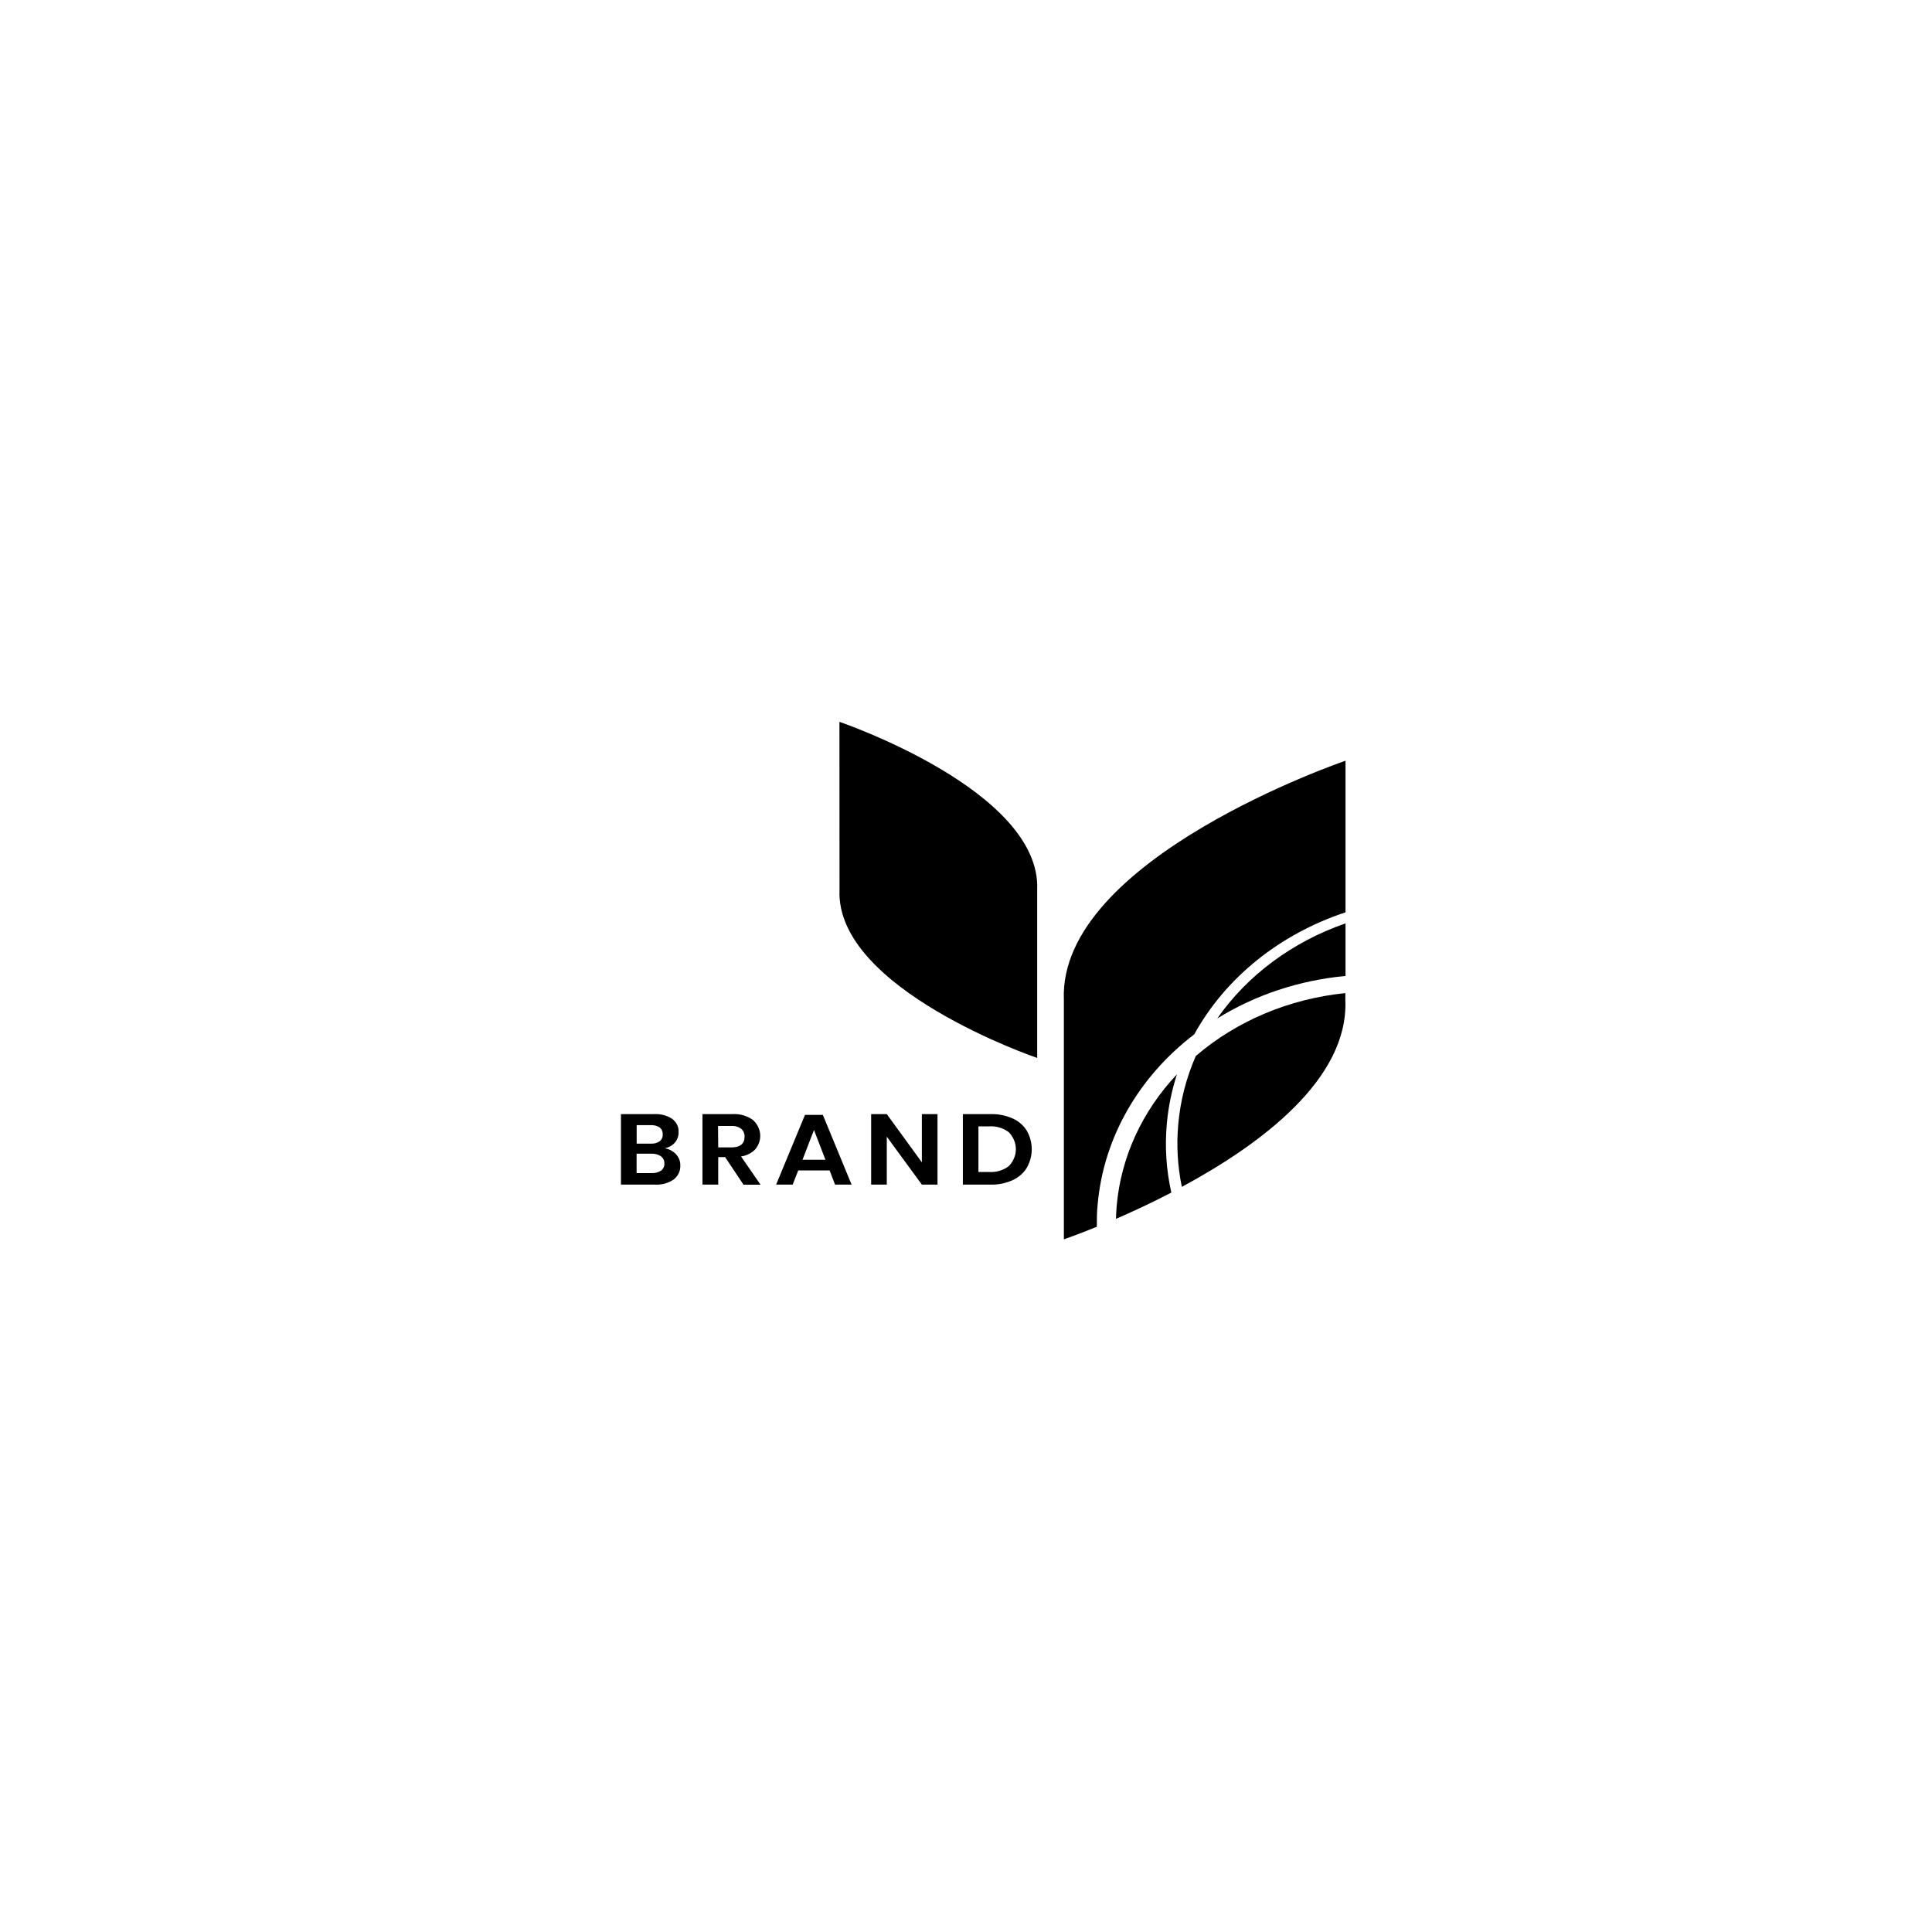
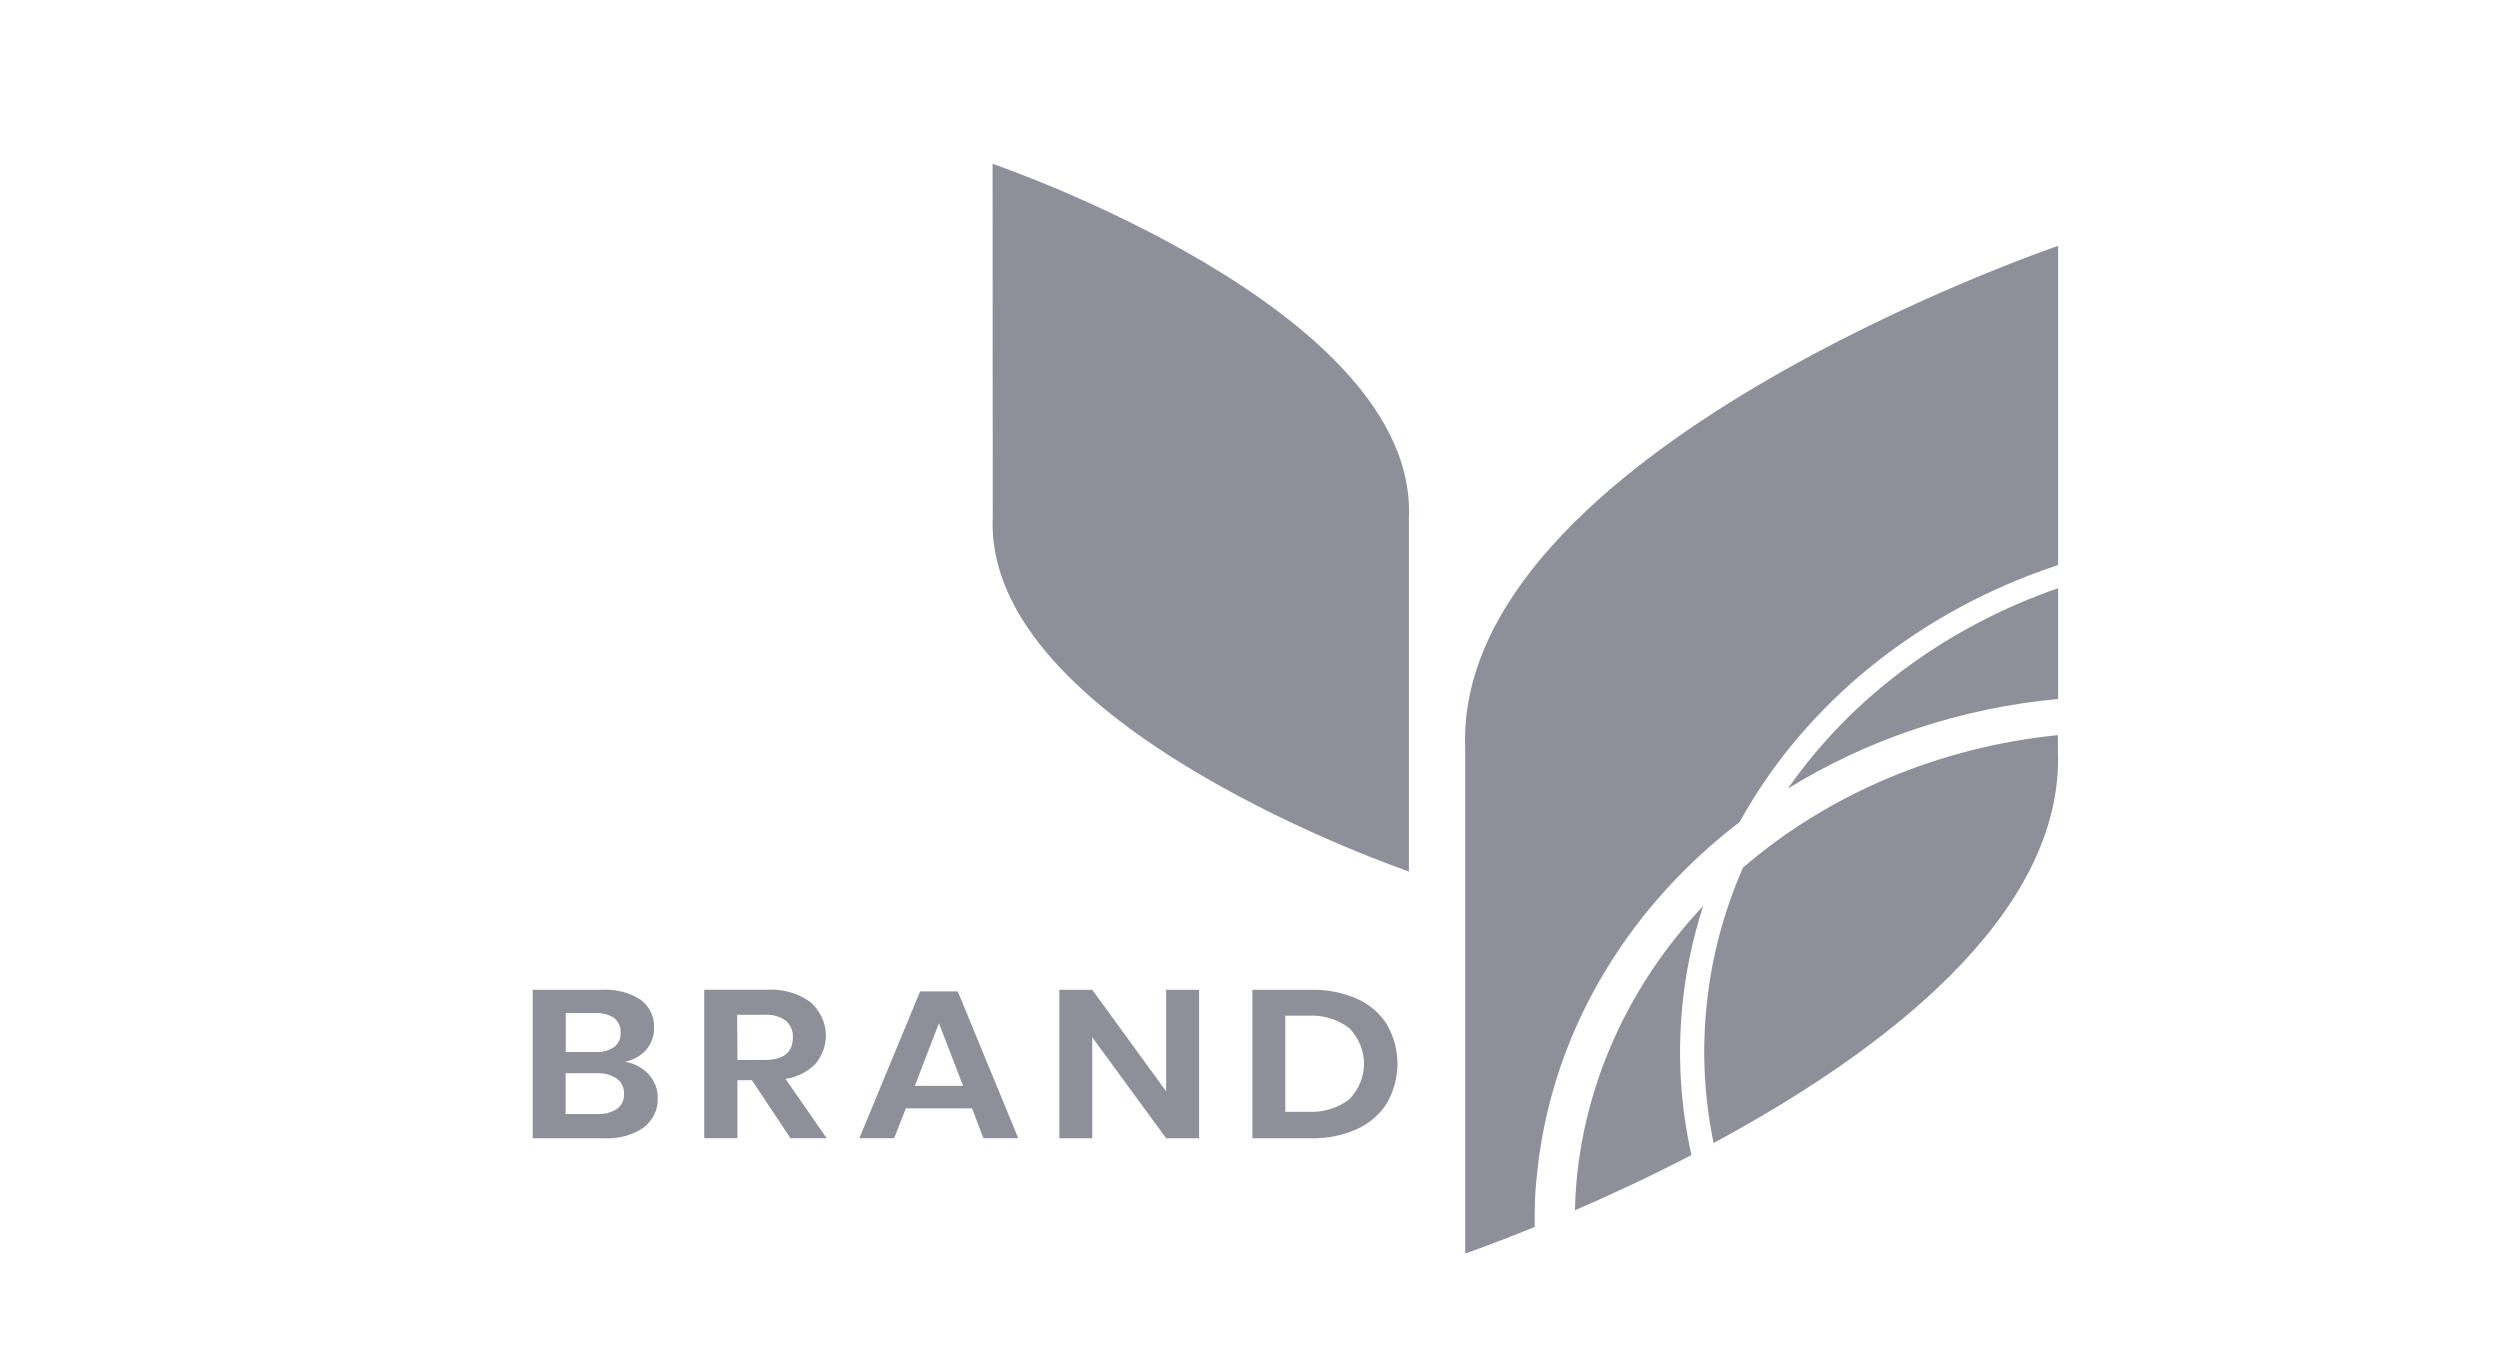
- <svg xmlns="http://www.w3.org/2000/svg" version="1.1" width="32" height="32" viewBox="0 0 32 32">
-   <path d="M11.198 19.119c0.047 0.052 0.072 0.117 0.070 0.184 0.002 0.044-0.006 0.087-0.025 0.128s-0.048 0.076-0.084 0.105c-0.091 0.062-0.203 0.092-0.317 0.085h-0.557v-1.168h0.546c0.108-0.006 0.215 0.021 0.302 0.078 0.035 0.027 0.063 0.060 0.082 0.098s0.027 0.079 0.024 0.12c0.003 0.064-0.019 0.128-0.063 0.179-0.042 0.046-0.101 0.079-0.166 0.091 0.074 0.012 0.141 0.048 0.188 0.1zM10.545 18.942h0.233c0.053 0.004 0.106-0.010 0.148-0.039 0.018-0.014 0.031-0.032 0.040-0.052s0.012-0.041 0.010-0.062c0.002-0.021-0.002-0.042-0.010-0.062s-0.022-0.038-0.039-0.052c-0.044-0.029-0.098-0.043-0.153-0.039h-0.229v0.306zM10.949 19.39c0.019-0.015 0.033-0.033 0.043-0.054s0.014-0.043 0.012-0.065c0.001-0.023-0.003-0.045-0.013-0.066s-0.025-0.039-0.044-0.054c-0.046-0.030-0.102-0.045-0.158-0.042h-0.245v0.321h0.248c0.056 0.003 0.111-0.011 0.157-0.041z" />
-   <path d="M12.314 19.621l-0.304-0.456h-0.114v0.456h-0.261v-1.168h0.494c0.125-0.008 0.248 0.028 0.344 0.099 0.069 0.063 0.111 0.147 0.118 0.236s-0.022 0.177-0.081 0.248c-0.061 0.063-0.144 0.105-0.236 0.119l0.323 0.467h-0.284zM11.896 19.005h0.214c0.148 0 0.222-0.059 0.222-0.177 0.002-0.024-0.003-0.048-0.012-0.071s-0.024-0.043-0.043-0.060c-0.047-0.035-0.107-0.052-0.168-0.047h-0.216l0.003 0.355z" />
-   <path d="M13.741 19.386h-0.52l-0.092 0.235h-0.274l0.478-1.155h0.296l0.476 1.155h-0.274l-0.090-0.235zM13.672 19.209l-0.19-0.493-0.19 0.493h0.38z" />
-   <path d="M15.528 19.621h-0.259l-0.581-0.794v0.794h-0.259v-1.168h0.259l0.581 0.799v-0.799h0.259v1.168z" />
-   <path d="M17.008 19.341c-0.054 0.088-0.135 0.16-0.235 0.206-0.113 0.051-0.238 0.077-0.364 0.074h-0.461v-1.168h0.461c0.126-0.003 0.251 0.022 0.364 0.072 0.099 0.045 0.181 0.116 0.235 0.204 0.053 0.095 0.081 0.2 0.081 0.306s-0.028 0.211-0.081 0.306zM16.711 19.313c0.074-0.078 0.115-0.177 0.115-0.279s-0.041-0.201-0.115-0.279c-0.089-0.070-0.206-0.106-0.325-0.099h-0.18v0.756h0.18c0.118 0.007 0.235-0.029 0.325-0.099z" />
-   <path d="M13.904 11.956c0 0 3.346 1.137 3.275 2.783v2.784c0 0-3.344-1.138-3.274-2.784l-0.001-2.783z" />
-   <path d="M20.16 16.87c0.632-0.392 1.363-0.634 2.126-0.705v-0.871c-0.879 0.305-1.625 0.858-2.126 1.577z" />
-   <path d="M19.78 17.133c0.517-0.938 1.414-1.661 2.506-2.022v-2.511c0 0-4.765 1.62-4.665 3.964v3.963c0 0 0.212-0.072 0.546-0.208 0-0.127 0-0.255 0.015-0.383 0.099-1.088 0.673-2.096 1.597-2.803z" />
-   <path d="M19.327 18.605c0.025-0.275 0.081-0.547 0.167-0.811-0.576 0.61-0.924 1.368-0.997 2.166-0.007 0.075-0.011 0.151-0.013 0.228 0.271-0.117 0.586-0.263 0.917-0.435-0.085-0.378-0.11-0.764-0.074-1.148z" />
-   <path d="M19.516 18.619c-0.032 0.347-0.012 0.697 0.059 1.039 1.302-0.701 2.765-1.785 2.708-3.095v-0.114c-0.93 0.094-1.8 0.46-2.477 1.042-0.158 0.361-0.256 0.741-0.29 1.128z" />
+ <svg xmlns="http://www.w3.org/2000/svg" version="1.1" width="59" height="32" viewBox="0 0 59 32">
+   <path fill="#8e8f99" d="M15.31 25.356c0.14 0.156 0.215 0.352 0.211 0.553 0.007 0.131-0.018 0.262-0.075 0.383s-0.143 0.229-0.252 0.316c-0.273 0.185-0.61 0.276-0.951 0.255h-1.671v-3.504h1.637c0.323-0.019 0.644 0.063 0.907 0.233 0.106 0.080 0.19 0.18 0.245 0.294s0.080 0.238 0.073 0.361c0.010 0.193-0.058 0.383-0.19 0.536-0.127 0.139-0.303 0.236-0.498 0.274 0.222 0.036 0.422 0.143 0.565 0.3zM13.349 24.827h0.7c0.159 0.011 0.317-0.031 0.445-0.116 0.053-0.043 0.093-0.096 0.12-0.155s0.037-0.123 0.031-0.187c0.005-0.063-0.006-0.127-0.031-0.186s-0.066-0.113-0.117-0.156c-0.132-0.088-0.295-0.13-0.458-0.118h-0.688v0.919zM14.562 26.171c0.056-0.044 0.1-0.099 0.129-0.161s0.041-0.129 0.036-0.195c0.004-0.068-0.009-0.135-0.038-0.198s-0.074-0.118-0.131-0.162c-0.137-0.091-0.305-0.136-0.475-0.127h-0.734v0.964h0.743c0.167 0.009 0.333-0.034 0.47-0.122z" />
+   <path fill="#8e8f99" d="M18.656 26.862l-0.911-1.369h-0.342v1.369h-0.783v-3.504h1.483c0.374-0.023 0.744 0.083 1.032 0.298 0.207 0.19 0.332 0.441 0.353 0.707s-0.066 0.529-0.242 0.743c-0.183 0.189-0.433 0.314-0.707 0.356l0.97 1.4h-0.852zM17.403 25.015h0.641c0.445 0 0.668-0.177 0.668-0.531 0.005-0.072-0.008-0.145-0.036-0.212s-0.072-0.13-0.128-0.181c-0.141-0.105-0.322-0.156-0.504-0.142h-0.648l0.008 1.067z" />
+   <path fill="#8e8f99" d="M22.939 26.157h-1.561l-0.276 0.705h-0.821l1.434-3.465h0.888l1.428 3.465h-0.822l-0.27-0.705zM22.729 25.627l-0.57-1.479-0.57 1.479h1.141z" />
+   <path fill="#8e8f99" d="M28.299 26.863h-0.778l-1.744-2.383v2.383h-0.776v-3.504h0.776l1.744 2.397v-2.397h0.778v3.504z" />
+   <path fill="#8e8f99" d="M32.737 26.024c-0.161 0.265-0.406 0.48-0.704 0.618-0.339 0.154-0.714 0.23-1.093 0.221h-1.384v-3.504h1.384c0.378-0.009 0.754 0.065 1.093 0.216 0.298 0.135 0.543 0.348 0.704 0.611 0.16 0.285 0.243 0.6 0.243 0.919s-0.083 0.634-0.243 0.919zM31.847 25.94c0.222-0.233 0.344-0.529 0.344-0.836s-0.122-0.603-0.344-0.836c-0.268-0.211-0.618-0.318-0.974-0.298h-0.54v2.268h0.54c0.355 0.020 0.705-0.087 0.974-0.298z" />
+   <path fill="#8e8f99" d="M23.425 3.867c0 0 10.038 3.412 9.825 8.349v8.351c0 0-10.031-3.413-9.821-8.351l-0.004-8.349z" />
+   <path fill="#8e8f99" d="M42.194 18.611c1.896-1.175 4.089-1.902 6.378-2.116v-2.614c-2.638 0.915-4.875 2.575-6.378 4.73z" />
+   <path fill="#8e8f99" d="M41.055 19.399c1.552-2.813 4.242-4.983 7.517-6.065v-7.532c0 0-14.296 4.86-13.993 11.891v11.889c0 0 0.637-0.217 1.639-0.625 0-0.38 0-0.764 0.046-1.149 0.296-3.264 2.020-6.289 4.792-8.409z" />
+   <path fill="#8e8f99" d="M39.695 23.815c0.075-0.825 0.243-1.64 0.5-2.434-1.726 1.831-2.772 4.103-2.989 6.497-0.021 0.226-0.032 0.452-0.038 0.685 0.812-0.351 1.757-0.789 2.75-1.304-0.253-1.132-0.328-2.291-0.222-3.443z" />
+   <path fill="#8e8f99" d="M40.264 23.858c-0.095 1.042-0.036 2.090 0.177 3.117 3.906-2.104 8.294-5.355 8.125-9.284v-0.342c-2.791 0.281-5.401 1.379-7.431 3.126-0.475 1.082-0.769 2.222-0.871 3.383z" />
</svg>
